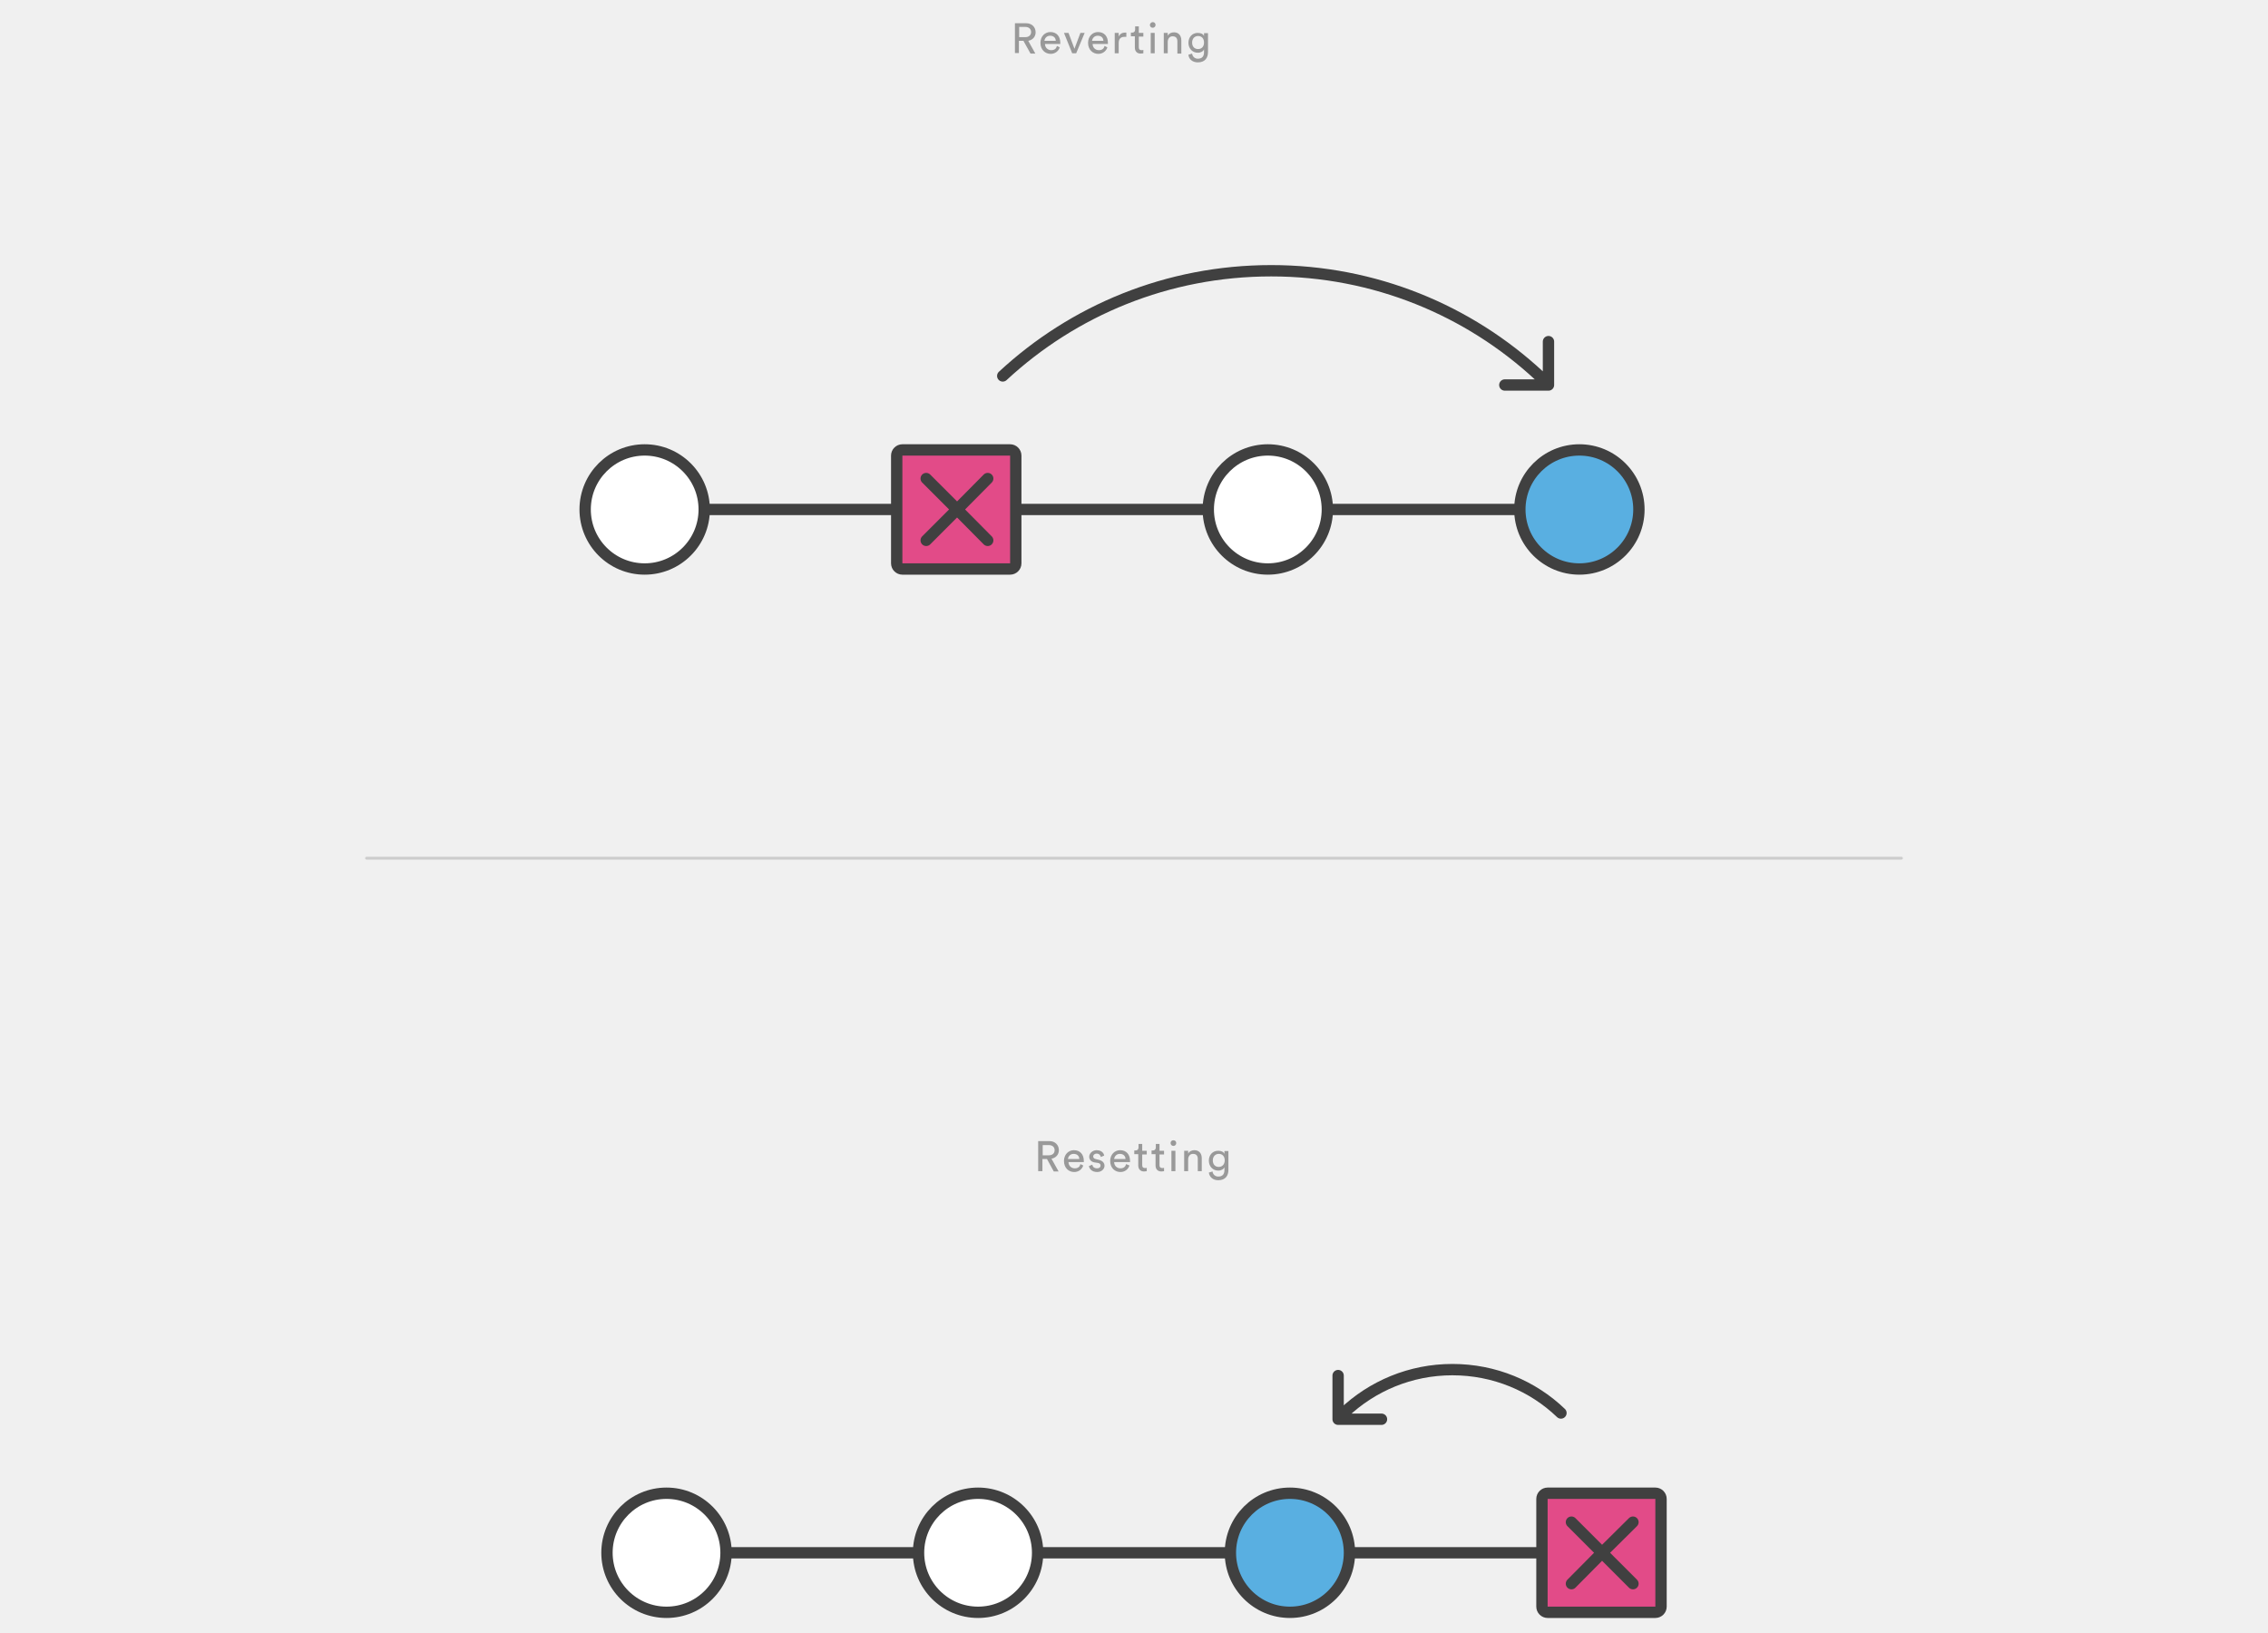
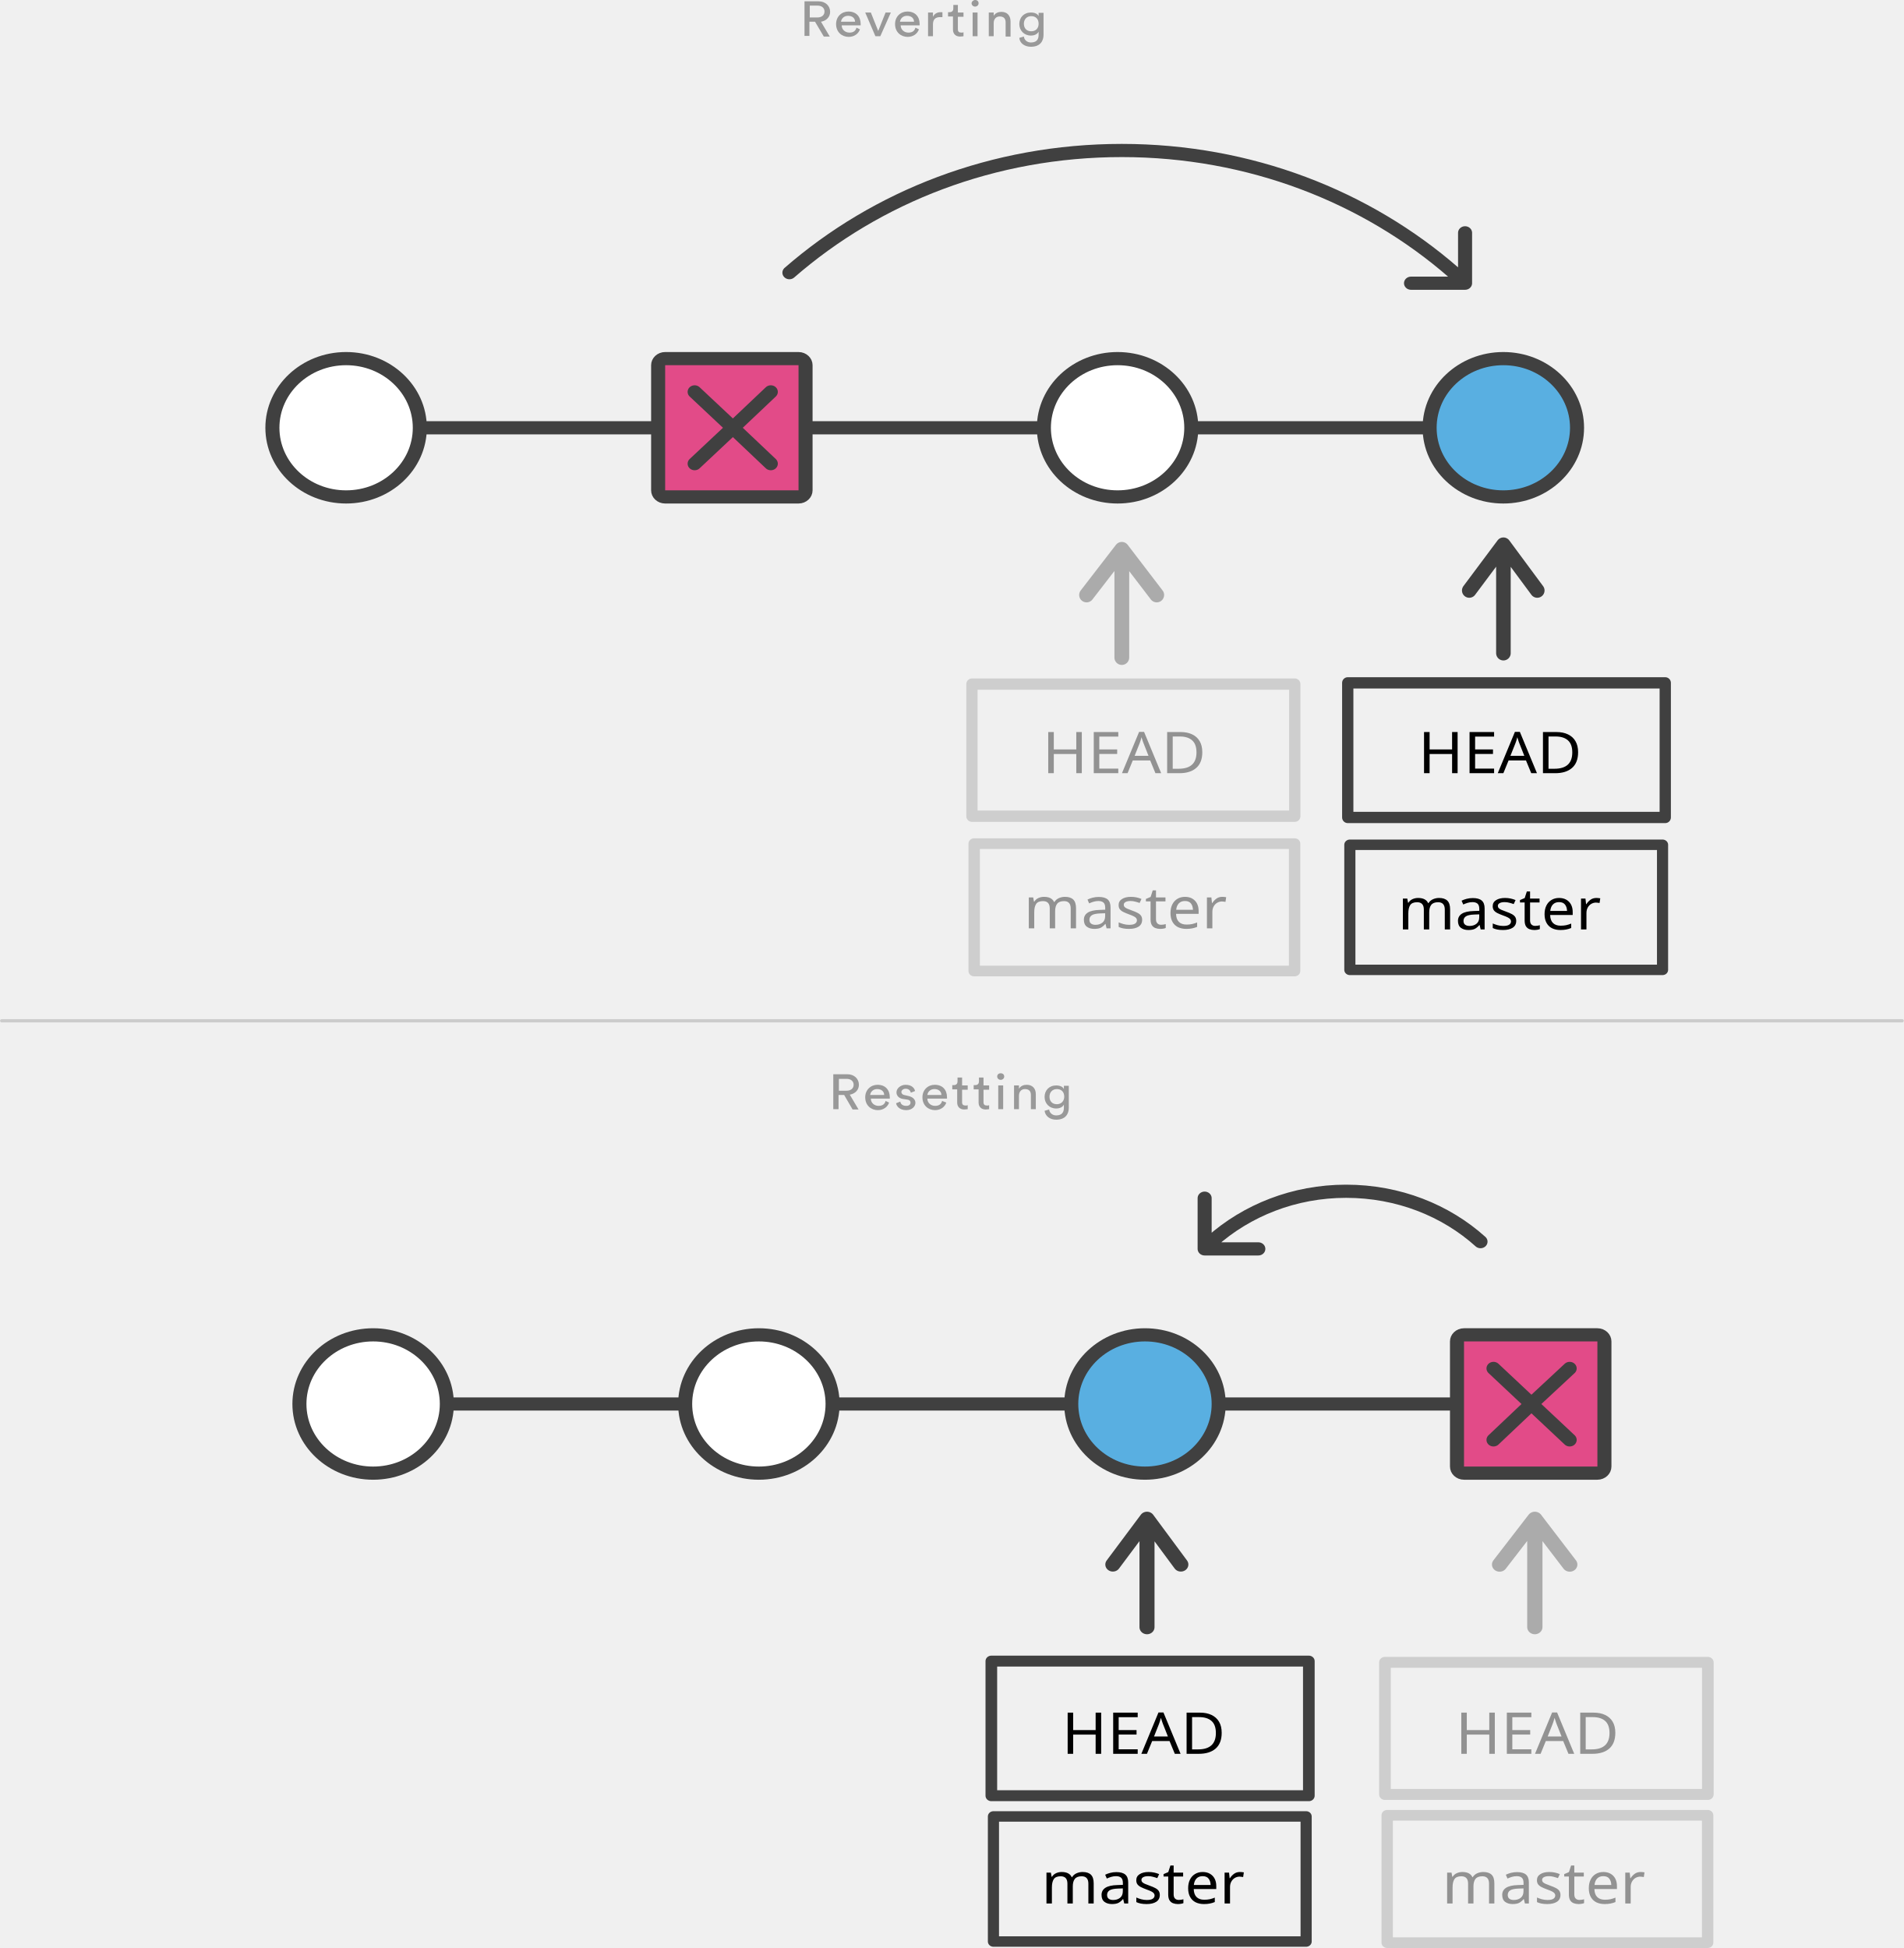
- <svg xmlns="http://www.w3.org/2000/svg" viewBox="0 0 800 576">
-   <style>.st0{display:none;} .st1{display:inline;} .st2{fill:#FFFFFF;} .st3{fill:none;stroke:#9882CE;stroke-width:4;stroke-miterlimit:10;} .st4{fill:#FFFFFF;stroke:#404040;stroke-width:4;stroke-linecap:round;stroke-linejoin:round;stroke-miterlimit:10;} .st5{fill:#FFFFFF;stroke:#404040;stroke-width:4;stroke-miterlimit:10;} .st6{fill:#B3E3FF;stroke:#404040;stroke-width:4;stroke-miterlimit:10;} .st7{fill:#B18BE8;stroke:#404040;stroke-width:4;stroke-miterlimit:10;} .st8{fill:#FFFFFF;stroke:#404040;stroke-width:6;stroke-miterlimit:10;} .st9{fill:#B3E3FF;stroke:#404040;stroke-width:6;stroke-miterlimit:10;} .st10{fill:#404040;} .st11{fill:none;stroke:#404040;stroke-width:4;stroke-linecap:round;stroke-linejoin:round;stroke-miterlimit:10;} .st12{fill:#B18BE8;stroke:#404040;stroke-width:4;stroke-linecap:round;stroke-linejoin:round;stroke-miterlimit:10;} .st13{fill:#444444;} .st14{fill:none;stroke:#404040;stroke-width:4;stroke-miterlimit:10;} .st15{fill:#4ED1A1;stroke:#404040;stroke-width:4;stroke-miterlimit:10;} .st16{fill:none;stroke:#CCCCCC;stroke-width:7;stroke-linecap:round;stroke-linejoin:round;stroke-miterlimit:10;} .st17{fill:#FFFFFF;stroke:#CCCCCC;stroke-width:7;stroke-linecap:round;stroke-linejoin:round;stroke-miterlimit:10;} .st18{fill:none;stroke:#404040;stroke-width:7;stroke-miterlimit:10;} .st19{fill:#B3E3FF;stroke:#404040;stroke-width:7;stroke-miterlimit:10;} .st20{fill:none;stroke:#CCCCCC;stroke-width:8;stroke-linecap:round;stroke-miterlimit:10;} .st21{fill:none;stroke:#404040;stroke-width:8;stroke-linecap:round;stroke-miterlimit:10;} .st22{fill:#FFFFFF;stroke:#404040;stroke-width:4;stroke-linejoin:round;stroke-miterlimit:10;} .st23{fill:#B3E3FF;stroke:#404040;stroke-width:4;stroke-linejoin:round;stroke-miterlimit:10;} .st24{fill:none;stroke:#CCCCCC;stroke-linecap:round;stroke-linejoin:round;stroke-miterlimit:10;} .st25{fill:#999999;} .st26{fill:#4ED1A1;stroke:#404040;stroke-width:4;stroke-linecap:round;stroke-linejoin:round;stroke-miterlimit:10;} .st27{fill:#4CD3D6;stroke:#404040;stroke-width:4;stroke-linejoin:round;stroke-miterlimit:10;} .st28{fill:none;stroke:#59AFE1;stroke-width:4;stroke-miterlimit:10;} .st29{fill:#59AFE1;stroke:#404040;stroke-width:4;stroke-linejoin:round;stroke-miterlimit:10;} .st30{fill:none;stroke:#404040;stroke-width:8;stroke-linecap:round;stroke-linejoin:round;stroke-miterlimit:10;stroke-dasharray:0,30;} .st31{fill:#FFFFFF;stroke:#59AFE1;stroke-width:4;stroke-miterlimit:10;} .st32{fill:#FC8363;stroke:#404040;stroke-width:4;stroke-linecap:round;stroke-linejoin:round;stroke-miterlimit:10;} .st33{fill:#CCCCCC;stroke:#404040;stroke-width:4;stroke-miterlimit:10;} .st34{fill:#FFFFFF;stroke:#6693ED;stroke-width:4;stroke-miterlimit:10;} .st35{fill:none;stroke:#A97CDD;stroke-width:4;stroke-linecap:round;stroke-linejoin:round;stroke-miterlimit:10;} .st36{fill:none;stroke:#B3E3FF;stroke-width:4;stroke-linecap:round;stroke-linejoin:round;stroke-miterlimit:10;} .st37{fill:none;stroke:#4ED1A1;stroke-width:4;stroke-linecap:round;stroke-miterlimit:10;} .st38{fill:none;stroke:#4ED1A1;stroke-width:4;stroke-linecap:round;stroke-linejoin:round;stroke-miterlimit:10;} .st39{fill:#E24B88;stroke:#404040;stroke-width:4;stroke-linecap:round;stroke-linejoin:round;stroke-miterlimit:10;} .st40{fill:none;stroke:#DEEFF8;stroke-width:4;stroke-miterlimit:10;} .st41{fill:none;stroke:#CCCCCC;stroke-width:4;stroke-linecap:round;stroke-linejoin:round;} .st42{fill:none;stroke:#CCCCCC;stroke-width:4;stroke-linecap:round;stroke-linejoin:round;stroke-dasharray:0,14.305;} .st43{fill:none;stroke:#CCCCCC;stroke-width:4;stroke-linecap:round;stroke-linejoin:round;stroke-dasharray:0,14.169;} .st44{fill:none;stroke:#CCCCCC;stroke-width:4;stroke-linecap:round;stroke-linejoin:round;stroke-dasharray:0,13.979;} .st45{fill:none;stroke:#CCCCCC;stroke-width:4;stroke-linecap:round;stroke-linejoin:round;stroke-dasharray:0,14.788;} .st46{fill:none;stroke:#CCCCCC;stroke-width:4;stroke-linecap:round;stroke-linejoin:round;stroke-dasharray:0,14.963;} .st47{fill:#B3E3FF;stroke:#404040;stroke-width:4;stroke-linecap:round;stroke-linejoin:round;stroke-miterlimit:10;} .st48{fill:none;stroke:#CCCCCC;stroke-width:4;stroke-linecap:round;stroke-linejoin:round;stroke-dasharray:0,12.543;} .st49{fill:none;stroke:#CCCCCC;stroke-width:4;stroke-linecap:round;stroke-linejoin:round;stroke-dasharray:0,13.684;} .st50{fill:none;stroke:#CCCCCC;stroke-width:4;stroke-linecap:round;stroke-linejoin:round;stroke-dasharray:0,13.772;} .st51{fill:none;stroke:#CCCCCC;stroke-width:4;stroke-linecap:round;stroke-linejoin:round;stroke-dasharray:0,13.649;} .st52{fill:none;stroke:#CCCCCC;stroke-width:4;stroke-linecap:round;stroke-linejoin:round;stroke-dasharray:0,13.907;} .st53{fill:#4CD3D6;stroke:#404040;stroke-width:4;stroke-linecap:round;stroke-linejoin:round;stroke-miterlimit:10;} .st54{fill:none;stroke:#CCCCCC;stroke-width:4;stroke-linecap:round;stroke-linejoin:round;stroke-dasharray:0,14.986;} .st55{fill:none;stroke:#CCCCCC;stroke-width:4;stroke-linecap:round;stroke-linejoin:round;stroke-dasharray:0,14.012;} .st56{fill:none;stroke:#CCCCCC;stroke-width:4;stroke-linecap:round;stroke-linejoin:round;stroke-dasharray:0,14.124;} .st57{fill:none;} .st58{fill:#FFFFFF;stroke:#404040;stroke-width:7;stroke-linecap:round;stroke-linejoin:round;stroke-miterlimit:10;} .st59{fill:#59AFE1;stroke:#404040;stroke-width:7;stroke-linejoin:round;stroke-miterlimit:10;} .st60{fill:#E24B88;stroke:#404040;stroke-width:7;stroke-linecap:round;stroke-linejoin:round;stroke-miterlimit:10;} .st61{fill:none;stroke:#404040;stroke-width:7;stroke-linecap:round;stroke-linejoin:round;stroke-miterlimit:10;} .st62{fill:none;stroke:#CCCCCC;stroke-width:4;stroke-linecap:round;stroke-linejoin:round;stroke-miterlimit:10;} .st63{fill:#FFFFFF;stroke:#CCCCCC;stroke-width:4;stroke-linecap:round;stroke-linejoin:round;stroke-miterlimit:10;} .st64{fill:#F5F5F5;} .st65{fill:#3873AE;} .st66{fill:#75706C;} .st67{fill:none;stroke:#B3E3FF;stroke-width:4;stroke-miterlimit:10;} .st68{fill:#6F6F6F;} .st69{fill:none;stroke:#6F6F6F;stroke-width:2;stroke-miterlimit:10;} .st70{fill:none;stroke:#6F6F6F;stroke-width:3;stroke-miterlimit:10;}</style>
-   <g id="advanced_x5F_undoing_x5F_5">
-     <path class="st11" d="M530.8 135.8h15.4v-15.3m-192.5 12.1c24.9-23.1 58.1-37.1 94.7-37.1 36.5 0 69.7 14 94.5 37" />
-     <path class="st4" d="M248.4 179.7h287.7" />
-     <circle class="st4" cx="227.4" cy="179.7" r="21" />
-     <circle class="st4" cx="447.2" cy="179.7" r="21" />
-     <circle class="st29" cx="557.1" cy="179.7" r="21" />
-     <path class="st39" d="M356.3 200.7h-38c-1.1 0-2-.9-2-2v-38c0-1.1.9-2 2-2h38c1.1 0 2 .9 2 2v38c0 1.1-.9 2-2 2z" />
-     <path class="st11" d="M348.4 168.8l-10.8 10.9-10.9-10.9m0 21.8l10.9-10.9 10.8 10.9" />
-     <path class="st25" d="M361 14.4h-1.6v4.3h-1.4v-10.5h4c2 0 3.3 1.4 3.3 3.2 0 1.5-1 2.7-2.6 3l2.5 4.5h-1.7l-2.5-4.5zm.7-1.3c1.2 0 2-.7 2-1.8s-.8-1.8-2-1.8h-2.2v3.6h2.2zm12.1 3.6c-.4 1.3-1.6 2.3-3.2 2.3-1.9 0-3.6-1.4-3.6-3.9 0-2.3 1.6-3.8 3.5-3.8 2.2 0 3.5 1.5 3.5 3.8v.4h-5.4c0 1.3 1 2.2 2.2 2.2 1.2 0 1.8-.6 2-1.5l1 .5zm-1.4-2.3c0-1-.7-1.8-2-1.8-1.2 0-1.9.9-2 1.8h4zm7.2 4.4h-1.4l-2.9-7.2h1.6l2.1 5.6 2.1-5.6h1.5l-3 7.2zm11-2.1c-.4 1.3-1.6 2.3-3.2 2.3-1.9 0-3.6-1.4-3.6-3.9 0-2.3 1.6-3.8 3.5-3.8 2.2 0 3.5 1.5 3.5 3.8v.4h-5.4c0 1.3 1 2.2 2.2 2.2 1.2 0 1.8-.6 2-1.5l1 .5zm-1.4-2.3c0-1-.7-1.8-2-1.8-1.2 0-1.9.9-2 1.8h4zm8-1.4h-.6c-1.2 0-2 .6-2 2.2v3.6h-1.4v-7.2h1.4v1.3c.5-1.1 1.4-1.4 2.2-1.4h.5v1.5zm4.5-1.4h1.6v1.3h-1.6v3.8c0 .7.3 1 1 1 .2 0 .4 0 .6-.1v1.2c-.1 0-.5.1-1 .1-1.2 0-2-.8-2-2.1v-4h-1.4v-1.3h.4c.8 0 1.1-.5 1.1-1.1v-1.1h1.3v2.3zm4.9-3.8c.6 0 1 .4 1 1s-.5 1-1 1c-.6 0-1-.5-1-1s.5-1 1-1zm-.7 11v-7.2h1.4v7.2h-1.4zm6 0h-1.4v-7.2h1.4v1c.5-.9 1.4-1.2 2.2-1.2 1.7 0 2.6 1.2 2.6 2.9v4.6h-1.4v-4.3c0-1-.4-1.8-1.7-1.8-1.1 0-1.7.9-1.7 2v4zm8.6.1c.1 1 .9 1.8 2 1.8 1.5 0 2.2-.8 2.2-2.3v-1c-.3.7-1.1 1.2-2.2 1.2-1.9 0-3.3-1.5-3.3-3.5s1.3-3.5 3.3-3.5c1.1 0 1.9.4 2.2 1.1v-1h1.4v6.7c0 1.8-.9 3.6-3.6 3.6-1.8 0-3.2-1.1-3.3-2.7l1.3-.4zm4.2-3.9c0-1.4-.8-2.3-2.1-2.3-1.2 0-2.1.9-2.1 2.3s.8 2.3 2.1 2.3 2.1-.9 2.1-2.3z" />
-     <path class="st24" d="M129.3 302.7h541.4" />
+ <svg xmlns="http://www.w3.org/2000/svg" viewBox="0 0 718.22 735.04" id="svg5943" version="1.1" width="202.698mm" height="207.445mm">
+   <defs id="defs5983" />
+   <style id="style5945">.st0{display:none;} .st1{display:inline;} .st2{fill:#FFFFFF;} .st3{fill:none;stroke:#9882CE;stroke-width:4;stroke-miterlimit:10;} .st4{fill:#FFFFFF;stroke:#404040;stroke-width:4;stroke-linecap:round;stroke-linejoin:round;stroke-miterlimit:10;} .st5{fill:#FFFFFF;stroke:#404040;stroke-width:4;stroke-miterlimit:10;} .st6{fill:#B3E3FF;stroke:#404040;stroke-width:4;stroke-miterlimit:10;} .st7{fill:#B18BE8;stroke:#404040;stroke-width:4;stroke-miterlimit:10;} .st8{fill:#FFFFFF;stroke:#404040;stroke-width:6;stroke-miterlimit:10;} .st9{fill:#B3E3FF;stroke:#404040;stroke-width:6;stroke-miterlimit:10;} .st10{fill:#404040;} .st11{fill:none;stroke:#404040;stroke-width:4;stroke-linecap:round;stroke-linejoin:round;stroke-miterlimit:10;} .st12{fill:#B18BE8;stroke:#404040;stroke-width:4;stroke-linecap:round;stroke-linejoin:round;stroke-miterlimit:10;} .st13{fill:#444444;} .st14{fill:none;stroke:#404040;stroke-width:4;stroke-miterlimit:10;} .st15{fill:#4ED1A1;stroke:#404040;stroke-width:4;stroke-miterlimit:10;} .st16{fill:none;stroke:#CCCCCC;stroke-width:7;stroke-linecap:round;stroke-linejoin:round;stroke-miterlimit:10;} .st17{fill:#FFFFFF;stroke:#CCCCCC;stroke-width:7;stroke-linecap:round;stroke-linejoin:round;stroke-miterlimit:10;} .st18{fill:none;stroke:#404040;stroke-width:7;stroke-miterlimit:10;} .st19{fill:#B3E3FF;stroke:#404040;stroke-width:7;stroke-miterlimit:10;} .st20{fill:none;stroke:#CCCCCC;stroke-width:8;stroke-linecap:round;stroke-miterlimit:10;} .st21{fill:none;stroke:#404040;stroke-width:8;stroke-linecap:round;stroke-miterlimit:10;} .st22{fill:#FFFFFF;stroke:#404040;stroke-width:4;stroke-linejoin:round;stroke-miterlimit:10;} .st23{fill:#B3E3FF;stroke:#404040;stroke-width:4;stroke-linejoin:round;stroke-miterlimit:10;} .st24{fill:none;stroke:#CCCCCC;stroke-linecap:round;stroke-linejoin:round;stroke-miterlimit:10;} .st25{fill:#999999;} .st26{fill:#4ED1A1;stroke:#404040;stroke-width:4;stroke-linecap:round;stroke-linejoin:round;stroke-miterlimit:10;} .st27{fill:#4CD3D6;stroke:#404040;stroke-width:4;stroke-linejoin:round;stroke-miterlimit:10;} .st28{fill:none;stroke:#59AFE1;stroke-width:4;stroke-miterlimit:10;} .st29{fill:#59AFE1;stroke:#404040;stroke-width:4;stroke-linejoin:round;stroke-miterlimit:10;} .st30{fill:none;stroke:#404040;stroke-width:8;stroke-linecap:round;stroke-linejoin:round;stroke-miterlimit:10;stroke-dasharray:0,30;} .st31{fill:#FFFFFF;stroke:#59AFE1;stroke-width:4;stroke-miterlimit:10;} .st32{fill:#FC8363;stroke:#404040;stroke-width:4;stroke-linecap:round;stroke-linejoin:round;stroke-miterlimit:10;} .st33{fill:#CCCCCC;stroke:#404040;stroke-width:4;stroke-miterlimit:10;} .st34{fill:#FFFFFF;stroke:#6693ED;stroke-width:4;stroke-miterlimit:10;} .st35{fill:none;stroke:#A97CDD;stroke-width:4;stroke-linecap:round;stroke-linejoin:round;stroke-miterlimit:10;} .st36{fill:none;stroke:#B3E3FF;stroke-width:4;stroke-linecap:round;stroke-linejoin:round;stroke-miterlimit:10;} .st37{fill:none;stroke:#4ED1A1;stroke-width:4;stroke-linecap:round;stroke-miterlimit:10;} .st38{fill:none;stroke:#4ED1A1;stroke-width:4;stroke-linecap:round;stroke-linejoin:round;stroke-miterlimit:10;} .st39{fill:#E24B88;stroke:#404040;stroke-width:4;stroke-linecap:round;stroke-linejoin:round;stroke-miterlimit:10;} .st40{fill:none;stroke:#DEEFF8;stroke-width:4;stroke-miterlimit:10;} .st41{fill:none;stroke:#CCCCCC;stroke-width:4;stroke-linecap:round;stroke-linejoin:round;} .st42{fill:none;stroke:#CCCCCC;stroke-width:4;stroke-linecap:round;stroke-linejoin:round;stroke-dasharray:0,14.305;} .st43{fill:none;stroke:#CCCCCC;stroke-width:4;stroke-linecap:round;stroke-linejoin:round;stroke-dasharray:0,14.169;} .st44{fill:none;stroke:#CCCCCC;stroke-width:4;stroke-linecap:round;stroke-linejoin:round;stroke-dasharray:0,13.979;} .st45{fill:none;stroke:#CCCCCC;stroke-width:4;stroke-linecap:round;stroke-linejoin:round;stroke-dasharray:0,14.788;} .st46{fill:none;stroke:#CCCCCC;stroke-width:4;stroke-linecap:round;stroke-linejoin:round;stroke-dasharray:0,14.963;} .st47{fill:#B3E3FF;stroke:#404040;stroke-width:4;stroke-linecap:round;stroke-linejoin:round;stroke-miterlimit:10;} .st48{fill:none;stroke:#CCCCCC;stroke-width:4;stroke-linecap:round;stroke-linejoin:round;stroke-dasharray:0,12.543;} .st49{fill:none;stroke:#CCCCCC;stroke-width:4;stroke-linecap:round;stroke-linejoin:round;stroke-dasharray:0,13.684;} .st50{fill:none;stroke:#CCCCCC;stroke-width:4;stroke-linecap:round;stroke-linejoin:round;stroke-dasharray:0,13.772;} .st51{fill:none;stroke:#CCCCCC;stroke-width:4;stroke-linecap:round;stroke-linejoin:round;stroke-dasharray:0,13.649;} .st52{fill:none;stroke:#CCCCCC;stroke-width:4;stroke-linecap:round;stroke-linejoin:round;stroke-dasharray:0,13.907;} .st53{fill:#4CD3D6;stroke:#404040;stroke-width:4;stroke-linecap:round;stroke-linejoin:round;stroke-miterlimit:10;} .st54{fill:none;stroke:#CCCCCC;stroke-width:4;stroke-linecap:round;stroke-linejoin:round;stroke-dasharray:0,14.986;} .st55{fill:none;stroke:#CCCCCC;stroke-width:4;stroke-linecap:round;stroke-linejoin:round;stroke-dasharray:0,14.012;} .st56{fill:none;stroke:#CCCCCC;stroke-width:4;stroke-linecap:round;stroke-linejoin:round;stroke-dasharray:0,14.124;} .st57{fill:none;} .st58{fill:#FFFFFF;stroke:#404040;stroke-width:7;stroke-linecap:round;stroke-linejoin:round;stroke-miterlimit:10;} .st59{fill:#59AFE1;stroke:#404040;stroke-width:7;stroke-linejoin:round;stroke-miterlimit:10;} .st60{fill:#E24B88;stroke:#404040;stroke-width:7;stroke-linecap:round;stroke-linejoin:round;stroke-miterlimit:10;} .st61{fill:none;stroke:#404040;stroke-width:7;stroke-linecap:round;stroke-linejoin:round;stroke-miterlimit:10;} .st62{fill:none;stroke:#CCCCCC;stroke-width:4;stroke-linecap:round;stroke-linejoin:round;stroke-miterlimit:10;} .st63{fill:#FFFFFF;stroke:#CCCCCC;stroke-width:4;stroke-linecap:round;stroke-linejoin:round;stroke-miterlimit:10;} .st64{fill:#F5F5F5;} .st65{fill:#3873AE;} .st66{fill:#75706C;} .st67{fill:none;stroke:#B3E3FF;stroke-width:4;stroke-miterlimit:10;} .st68{fill:#6F6F6F;} .st69{fill:none;stroke:#6F6F6F;stroke-width:2;stroke-miterlimit:10;} .st70{fill:none;stroke:#6F6F6F;stroke-width:3;stroke-miterlimit:10;}</style>
+   <g id="advanced_x5F_undoing_x5F_5" transform="matrix(1.324117,0,0,1.242579,-170.5368,-9.692145)">
+     <path class="st11" d="m 530.8,93.8 15.4,0 0,-15.3 M 353.7,90.6 c 24.9,-23.1 58.1,-37.1 94.7,-37.1 36.5,0 69.7,14 94.5,37" id="path5948" style="fill:none;stroke:#404040;stroke-width:4;stroke-linecap:round;stroke-linejoin:round;stroke-miterlimit:10" />
+     <path class="st4" d="m 248.4,137.7 287.7,0" id="path5950" style="fill:#ffffff;stroke:#404040;stroke-width:4;stroke-linecap:round;stroke-linejoin:round;stroke-miterlimit:10" />
+     <circle class="st4" cx="227.4" cy="137.7" r="21" id="circle5952" style="fill:#ffffff;stroke:#404040;stroke-width:4;stroke-linecap:round;stroke-linejoin:round;stroke-miterlimit:10" />
+     <circle class="st4" cx="447.2" cy="137.7" r="21" id="circle5954" style="fill:#ffffff;stroke:#404040;stroke-width:4;stroke-linecap:round;stroke-linejoin:round;stroke-miterlimit:10" />
+     <circle class="st29" cx="557.1" cy="137.7" r="21" id="circle5956" style="fill:#59afe1;stroke:#404040;stroke-width:4;stroke-linejoin:round;stroke-miterlimit:10" />
+     <path class="st39" d="m 356.3,158.7 -38,0 c -1.1,0 -2,-0.9 -2,-2 l 0,-38 c 0,-1.1 0.9,-2 2,-2 l 38,0 c 1.1,0 2,0.9 2,2 l 0,38 c 0,1.1 -0.9,2 -2,2 z" id="path5958" style="fill:#e24b88;stroke:#404040;stroke-width:4;stroke-linecap:round;stroke-linejoin:round;stroke-miterlimit:10" />
+     <path class="st11" d="m 348.4,126.8 -10.8,10.9 -10.9,-10.9 m 0,21.8 10.9,-10.9 10.8,10.9" id="path5960" style="fill:none;stroke:#404040;stroke-width:4;stroke-linecap:round;stroke-linejoin:round;stroke-miterlimit:10" />
+     <path class="st25" d="m 361,14.4 -1.6,0 0,4.3 -1.4,0 0,-10.5 4,0 c 2,0 3.3,1.4 3.3,3.2 0,1.5 -1,2.7 -2.6,3 l 2.5,4.5 -1.7,0 -2.5,-4.5 z m 0.7,-1.3 c 1.2,0 2,-0.7 2,-1.8 0,-1.1 -0.8,-1.8 -2,-1.8 l -2.2,0 0,3.6 2.2,0 z m 12.1,3.6 c -0.4,1.3 -1.6,2.3 -3.2,2.3 -1.9,0 -3.6,-1.4 -3.6,-3.9 0,-2.3 1.6,-3.8 3.5,-3.8 2.2,0 3.5,1.5 3.5,3.8 l 0,0.4 -5.4,0 c 0,1.3 1,2.2 2.2,2.2 1.2,0 1.8,-0.6 2,-1.5 l 1,0.5 z m -1.4,-2.3 c 0,-1 -0.7,-1.8 -2,-1.8 -1.2,0 -1.9,0.9 -2,1.8 l 4,0 z m 7.2,4.4 -1.4,0 -2.9,-7.2 1.6,0 2.1,5.6 2.1,-5.6 1.5,0 -3,7.2 z m 11,-2.1 c -0.4,1.3 -1.6,2.3 -3.2,2.3 -1.9,0 -3.6,-1.4 -3.6,-3.9 0,-2.3 1.6,-3.8 3.5,-3.8 2.2,0 3.5,1.5 3.5,3.8 l 0,0.4 -5.4,0 c 0,1.3 1,2.2 2.2,2.2 1.2,0 1.8,-0.6 2,-1.5 l 1,0.5 z m -1.4,-2.3 c 0,-1 -0.7,-1.8 -2,-1.8 -1.2,0 -1.9,0.9 -2,1.8 l 4,0 z m 8,-1.4 -0.6,0 c -1.2,0 -2,0.6 -2,2.2 l 0,3.6 -1.4,0 0,-7.2 1.4,0 0,1.3 c 0.5,-1.1 1.4,-1.4 2.2,-1.4 l 0.5,0 0,1.5 z m 4.5,-1.4 1.6,0 0,1.3 -1.6,0 0,3.8 c 0,0.7 0.3,1 1,1 0.2,0 0.4,0 0.6,-0.1 l 0,1.2 c -0.1,0 -0.5,0.1 -1,0.1 -1.2,0 -2,-0.8 -2,-2.1 l 0,-4 -1.4,0 0,-1.3 0.4,0 c 0.8,0 1.1,-0.5 1.1,-1.1 l 0,-1.1 1.3,0 0,2.3 z m 4.9,-3.8 c 0.6,0 1,0.4 1,1 0,0.6 -0.5,1 -1,1 -0.6,0 -1,-0.5 -1,-1 0,-0.5 0.5,-1 1,-1 z m -0.7,11 0,-7.2 1.4,0 0,7.2 -1.4,0 z m 6,0 -1.4,0 0,-7.2 1.4,0 0,1 c 0.5,-0.9 1.4,-1.2 2.2,-1.2 1.7,0 2.6,1.2 2.6,2.9 l 0,4.6 -1.4,0 0,-4.3 c 0,-1 -0.4,-1.8 -1.7,-1.8 -1.1,0 -1.7,0.9 -1.7,2 l 0,4 z m 8.6,0.1 c 0.1,1 0.9,1.8 2,1.8 1.5,0 2.2,-0.8 2.2,-2.3 l 0,-1 c -0.3,0.7 -1.1,1.2 -2.2,1.2 -1.9,0 -3.3,-1.5 -3.3,-3.5 0,-2 1.3,-3.5 3.3,-3.5 1.1,0 1.9,0.4 2.2,1.1 l 0,-1 1.4,0 0,6.7 c 0,1.8 -0.9,3.6 -3.6,3.6 -1.8,0 -3.2,-1.1 -3.3,-2.7 l 1.3,-0.4 z m 4.2,-3.9 c 0,-1.4 -0.8,-2.3 -2.1,-2.3 -1.2,0 -2.1,0.9 -2.1,2.3 0,1.4 0.8,2.3 2.1,2.3 1.3,0 2.1,-0.9 2.1,-2.3 z" id="path5962" style="fill:#999999" />
+     <path class="st24" d="m 129.3,317.776 541.4,0" id="path5964" style="fill:none;stroke:#cccccc;stroke-linecap:round;stroke-linejoin:round;stroke-miterlimit:10" />
+     <rect style="opacity:0.5;fill:#b3b3b3;fill-opacity:0;stroke:#404040;stroke-width:3.24;stroke-linejoin:round;stroke-miterlimit:4;stroke-dasharray:none;stroke-dashoffset:0;stroke-opacity:0.392" id="rect5865-6" width="91.291" height="38.678" x="406.341" y="263.983" />
+     <text xml:space="preserve" style="font-style:normal;font-variant:normal;font-weight:normal;font-stretch:normal;font-size:20px;line-height:100%;font-family:sans-serif;-inkscape-font-specification:'sans-serif, Normal';text-align:start;letter-spacing:0px;word-spacing:0px;writing-mode:lr-tb;text-anchor:start;fill:#000000;fill-opacity:0.392;stroke:none;stroke-width:1px;stroke-linecap:butt;stroke-linejoin:miter;stroke-opacity:1" x="420.421" y="289.704" id="text5867-4">
+       <tspan id="tspan5869-5" x="420.421" y="289.704" style="font-style:normal;font-variant:normal;font-weight:normal;font-stretch:normal;font-size:17.5px;line-height:100%;font-family:sans-serif;-inkscape-font-specification:'sans-serif, Normal';text-align:start;writing-mode:lr-tb;text-anchor:start;fill:#000000;fill-opacity:0.392">master</tspan>
+     </text>
+     <rect style="opacity:1;fill:#b3b3b3;fill-opacity:0;stroke:#404040;stroke-width:3.172;stroke-linejoin:round;stroke-miterlimit:4;stroke-dasharray:none;stroke-dashoffset:0;stroke-opacity:1" id="rect5865-3-5" width="89.087" height="37.988" x="513.374" y="264.328" />
+     <text xml:space="preserve" style="font-style:normal;font-weight:normal;font-size:40px;line-height:100%;font-family:sans-serif;letter-spacing:0px;word-spacing:0px;fill:#000000;fill-opacity:1;stroke:none;stroke-width:1px;stroke-linecap:butt;stroke-linejoin:miter;stroke-opacity:1" x="526.999" y="290.044" id="text5867-0-5">
+       <tspan id="tspan5869-7-6" x="526.999" y="290.044" style="font-style:normal;font-variant:normal;font-weight:normal;font-stretch:normal;font-size:17.5px;line-height:100%;font-family:sans-serif;-inkscape-font-specification:'sans-serif, Normal';text-align:start;writing-mode:lr-tb;text-anchor:start;fill:#000000;fill-opacity:1">master</tspan>
+     </text>
+     <rect style="opacity:1;fill:#b3b3b3;fill-opacity:0;stroke:#404040;stroke-width:3.172;stroke-linejoin:round;stroke-miterlimit:4;stroke-dasharray:none;stroke-dashoffset:0;stroke-opacity:1" id="rect5865-3-5-0" width="89.087" height="37.988" x="411.83" y="559.391" />
+     <text xml:space="preserve" style="font-style:normal;font-weight:normal;font-size:40px;line-height:100%;font-family:sans-serif;letter-spacing:0px;word-spacing:0px;fill:#000000;fill-opacity:1;stroke:none;stroke-width:1px;stroke-linecap:butt;stroke-linejoin:miter;stroke-opacity:1" x="425.455" y="585.827" id="text5867-0-5-6">
+       <tspan id="tspan5869-7-6-2" x="425.455" y="585.827" style="font-style:normal;font-variant:normal;font-weight:normal;font-stretch:normal;font-size:17.5px;line-height:100%;font-family:sans-serif;-inkscape-font-specification:'sans-serif, Normal';text-align:start;writing-mode:lr-tb;text-anchor:start;fill:#000000;fill-opacity:1">master</tspan>
+     </text>
+     <path class="st11" d="m 455.58,471.701 0,30.224 m -9.732,-19.035 9.732,-13.89 9.643,13.89" id="path9-3-8-8-8" style="fill:none;stroke:#404040;stroke-width:4.286;stroke-linecap:round;stroke-linejoin:round;stroke-miterlimit:10" />
+     <rect style="opacity:1;fill:#b3b3b3;fill-opacity:0;stroke:#404040;stroke-width:3.316;stroke-linejoin:round;stroke-miterlimit:4;stroke-dasharray:none;stroke-dashoffset:0;stroke-opacity:1" id="rect5865-3-9" width="90.458" height="40.875" x="411.23" y="512.224" />
+     <text xml:space="preserve" style="font-style:normal;font-weight:normal;font-size:40px;line-height:100%;font-family:sans-serif;letter-spacing:0px;word-spacing:0px;fill:#000000;fill-opacity:1;stroke:none;stroke-width:1px;stroke-linecap:butt;stroke-linejoin:miter;stroke-opacity:1" x="431.273" y="540.376" id="text5867-0-50">
+       <tspan id="tspan5869-7-2" x="431.273" y="540.376" style="font-style:normal;font-variant:normal;font-weight:normal;font-stretch:normal;font-size:17.5px;line-height:100%;font-family:sans-serif;-inkscape-font-specification:'sans-serif, Normal';text-align:start;writing-mode:lr-tb;text-anchor:start;fill:#000000;fill-opacity:1">HEAD</tspan>
+     </text>
+     <rect style="opacity:0.5;fill:#b3b3b3;fill-opacity:0;stroke:#404040;stroke-width:3.24;stroke-linejoin:round;stroke-miterlimit:4;stroke-dasharray:none;stroke-dashoffset:0;stroke-opacity:0.392" id="rect5865-6-7" width="91.291" height="38.678" x="524.015" y="559.046" />
+     <text xml:space="preserve" style="font-style:normal;font-variant:normal;font-weight:normal;font-stretch:normal;font-size:20px;line-height:100%;font-family:sans-serif;-inkscape-font-specification:'sans-serif, Normal';text-align:start;letter-spacing:0px;word-spacing:0px;writing-mode:lr-tb;text-anchor:start;fill:#000000;fill-opacity:0.392;stroke:none;stroke-width:1px;stroke-linecap:butt;stroke-linejoin:miter;stroke-opacity:1" x="539.607" y="585.827" id="text5867-4-2">
+       <tspan id="tspan5869-5-8" x="539.607" y="585.827" style="font-style:normal;font-variant:normal;font-weight:normal;font-stretch:normal;font-size:17.5px;line-height:100%;font-family:sans-serif;-inkscape-font-specification:'sans-serif, Normal';text-align:start;writing-mode:lr-tb;text-anchor:start;fill:#000000;fill-opacity:0.392">master</tspan>
+     </text>
+     <path class="st11" d="m 566.078,471.728 0,30.165 m -10.04,-18.998 10.04,-13.863 9.948,13.863" id="path9-3-8-1" style="fill:none;stroke:#404040;stroke-width:4.349;stroke-linecap:round;stroke-linejoin:round;stroke-miterlimit:10;stroke-opacity:0.392" />
+     <rect style="opacity:0.5;fill:#b3b3b3;fill-opacity:0;stroke:#404040;stroke-width:3.312;stroke-linejoin:round;stroke-miterlimit:4;stroke-dasharray:none;stroke-dashoffset:0;stroke-opacity:0.392" id="rect5865-7" width="91.977" height="40.12" x="523.38" y="512.602" />
+     <text xml:space="preserve" style="font-style:normal;font-variant:normal;font-weight:normal;font-stretch:normal;font-size:20px;line-height:100%;font-family:sans-serif;-inkscape-font-specification:'sans-serif, Normal';text-align:start;letter-spacing:0px;word-spacing:0px;writing-mode:lr-tb;text-anchor:start;fill:#000000;fill-opacity:0.392;stroke:none;stroke-width:1px;stroke-linecap:butt;stroke-linejoin:miter;stroke-opacity:1" x="543.425" y="540.376" id="text5867-7">
+       <tspan id="tspan5869-9" x="543.425" y="540.376" style="font-style:normal;font-variant:normal;font-weight:normal;font-stretch:normal;font-size:17.5px;line-height:100%;font-family:sans-serif;-inkscape-font-specification:'sans-serif, Normal';text-align:start;writing-mode:lr-tb;text-anchor:start;fill:#000000;fill-opacity:0.392">HEAD</tspan>
+     </text>
  </g>
-   <g id="advanced_x5F_undoing_x5F_6">
-     <path class="st25" d="M369.3 408.8h-1.6v4.3h-1.5v-10.6h4c2 0 3.3 1.4 3.3 3.2 0 1.5-1 2.7-2.6 3l2.5 4.5h-1.7l-2.4-4.4zm.7-1.3c1.2 0 2-.7 2-1.8s-.8-1.8-2-1.8h-2.2v3.6h2.2zm12.1 3.6c-.4 1.3-1.6 2.3-3.2 2.3-1.9 0-3.6-1.4-3.6-3.9 0-2.3 1.6-3.8 3.5-3.8 2.2 0 3.5 1.5 3.5 3.8v.4h-5.4c0 1.3 1 2.2 2.2 2.2 1.2 0 1.8-.6 2-1.5l1 .5zm-1.4-2.3c0-1-.7-1.8-2-1.8-1.2 0-1.9.9-2 1.8h4zm4.6 2c.1.8.7 1.3 1.7 1.3.8 0 1.2-.4 1.2-1 0-.5-.3-.8-.9-.9l-1.3-.2c-1.1-.2-1.8-1-1.8-2 0-1.2 1.2-2.3 2.6-2.3 2 0 2.6 1.3 2.7 1.9l-1.2.5c-.1-.4-.4-1.2-1.5-1.2-.7 0-1.2.5-1.2 1 0 .4.3.8.8.9l1.2.3c1.3.3 2 1.1 2 2.1s-.9 2.2-2.6 2.2c-2 0-2.8-1.3-2.9-2.1l1.2-.5zm13.1.3c-.4 1.3-1.6 2.3-3.2 2.3-1.9 0-3.6-1.4-3.6-3.9 0-2.3 1.6-3.8 3.5-3.8 2.2 0 3.5 1.5 3.5 3.8v.4h-5.6c0 1.3 1 2.2 2.2 2.2 1.2 0 1.8-.6 2-1.5l1.2.5zm-1.4-2.3c0-1-.7-1.8-2-1.8-1.2 0-1.9.9-2 1.8h4zm5.9-2.9h1.6v1.3h-1.6v3.8c0 .7.3 1 1 1 .2 0 .4 0 .6-.1v1.2c-.1 0-.5.1-1 .1-1.2 0-2-.8-2-2.1v-4h-1.4v-1.3h.4c.8 0 1.1-.5 1.1-1.1v-1.2h1.3v2.4zm6.1 0h1.6v1.3h-1.6v3.8c0 .7.3 1 1 1 .2 0 .4 0 .6-.1v1.2c-.1 0-.5.1-1 .1-1.2 0-2-.8-2-2.1v-4h-1.4v-1.3h.4c.8 0 1.1-.5 1.1-1.1v-1.2h1.3v2.4zm4.9-3.7c.6 0 1 .4 1 1s-.5 1-1 1c-.6 0-1-.5-1-1 0-.6.4-1 1-1zm-.7 10.9v-7.2h1.4v7.2h-1.4zm5.9 0h-1.4v-7.2h1.4v1c.5-.9 1.4-1.2 2.2-1.2 1.7 0 2.6 1.2 2.6 2.8v4.6h-1.4v-4.3c0-1-.4-1.8-1.7-1.8-1.1 0-1.7.9-1.7 2v4.1zm8.6.1c.1 1 .9 1.8 2 1.8 1.5 0 2.2-.8 2.2-2.3v-1c-.3.7-1.1 1.2-2.2 1.2-1.9 0-3.3-1.5-3.3-3.5s1.3-3.5 3.3-3.5c1.1 0 1.9.4 2.2 1.1v-1h1.4v6.7c0 1.8-.9 3.6-3.6 3.6-1.8 0-3.1-1.1-3.3-2.7l1.3-.4zm4.3-3.9c0-1.4-.8-2.3-2.1-2.3-1.2 0-2.1.9-2.1 2.3s.8 2.3 2.1 2.3c1.2 0 2.1-.9 2.1-2.3z" />
-     <path class="st4" d="M256.1 547.7h287.8" />
-     <circle class="st4" cx="235.1" cy="547.7" r="21" />
-     <circle class="st29" cx="455" cy="547.7" r="21" />
-     <circle class="st4" cx="345" cy="547.7" r="21" />
-     <path class="st39" d="M583.9 568.7h-38c-1.1 0-2-.9-2-2v-38c0-1.1.9-2 2-2h38c1.1 0 2 .9 2 2v38c0 1.1-.9 2-2 2z" />
-     <path class="st11" d="M576 536.9l-10.9 10.8-10.8-10.8m0 21.7l10.8-10.9 10.9 10.9m-88.7-58h-15.3v-15.4m2 13.2c10-9.5 23.5-15.3 38.3-15.3 14.9 0 28.4 5.8 38.3 15.3" />
+   <g id="advanced_x5F_undoing_x5F_6" transform="matrix(1.324117,0,0,1.242579,-170.5368,-94.7914)">
+     <path class="st25" d="m 369.3,408.8 -1.6,0 0,4.3 -1.5,0 0,-10.6 4,0 c 2,0 3.3,1.4 3.3,3.2 0,1.5 -1,2.7 -2.6,3 l 2.5,4.5 -1.7,0 -2.4,-4.4 z m 0.7,-1.3 c 1.2,0 2,-0.7 2,-1.8 0,-1.1 -0.8,-1.8 -2,-1.8 l -2.2,0 0,3.6 2.2,0 z m 12.1,3.6 c -0.4,1.3 -1.6,2.3 -3.2,2.3 -1.9,0 -3.6,-1.4 -3.6,-3.9 0,-2.3 1.6,-3.8 3.5,-3.8 2.2,0 3.5,1.5 3.5,3.8 l 0,0.4 -5.4,0 c 0,1.3 1,2.2 2.2,2.2 1.2,0 1.8,-0.6 2,-1.5 l 1,0.5 z m -1.4,-2.3 c 0,-1 -0.7,-1.8 -2,-1.8 -1.2,0 -1.9,0.9 -2,1.8 l 4,0 z m 4.6,2 c 0.1,0.8 0.7,1.3 1.7,1.3 0.8,0 1.2,-0.4 1.2,-1 0,-0.5 -0.3,-0.8 -0.9,-0.9 l -1.3,-0.2 c -1.1,-0.2 -1.8,-1 -1.8,-2 0,-1.2 1.2,-2.3 2.6,-2.3 2,0 2.6,1.3 2.7,1.9 l -1.2,0.5 c -0.1,-0.4 -0.4,-1.2 -1.5,-1.2 -0.7,0 -1.2,0.5 -1.2,1 0,0.4 0.3,0.8 0.8,0.9 l 1.2,0.3 c 1.3,0.3 2,1.1 2,2.1 0,1 -0.9,2.2 -2.6,2.2 -2,0 -2.8,-1.3 -2.9,-2.1 l 1.2,-0.5 z m 13.1,0.3 c -0.4,1.3 -1.6,2.3 -3.2,2.3 -1.9,0 -3.6,-1.4 -3.6,-3.9 0,-2.3 1.6,-3.8 3.5,-3.8 2.2,0 3.5,1.5 3.5,3.8 l 0,0.4 -5.6,0 c 0,1.3 1,2.2 2.2,2.2 1.2,0 1.8,-0.6 2,-1.5 l 1.2,0.5 z m -1.4,-2.3 c 0,-1 -0.7,-1.8 -2,-1.8 -1.2,0 -1.9,0.9 -2,1.8 l 4,0 z m 5.9,-2.9 1.6,0 0,1.3 -1.6,0 0,3.8 c 0,0.7 0.3,1 1,1 0.2,0 0.4,0 0.6,-0.1 l 0,1.2 c -0.1,0 -0.5,0.1 -1,0.1 -1.2,0 -2,-0.8 -2,-2.1 l 0,-4 -1.4,0 0,-1.3 0.4,0 c 0.8,0 1.1,-0.5 1.1,-1.1 l 0,-1.2 1.3,0 0,2.4 z m 6.1,0 1.6,0 0,1.3 -1.6,0 0,3.8 c 0,0.7 0.3,1 1,1 0.2,0 0.4,0 0.6,-0.1 l 0,1.2 c -0.1,0 -0.5,0.1 -1,0.1 -1.2,0 -2,-0.8 -2,-2.1 l 0,-4 -1.4,0 0,-1.3 0.4,0 c 0.8,0 1.1,-0.5 1.1,-1.1 l 0,-1.2 1.3,0 0,2.4 z m 4.9,-3.7 c 0.6,0 1,0.4 1,1 0,0.6 -0.5,1 -1,1 -0.6,0 -1,-0.5 -1,-1 0,-0.6 0.4,-1 1,-1 z m -0.7,10.9 0,-7.2 1.4,0 0,7.2 -1.4,0 z m 5.9,0 -1.4,0 0,-7.2 1.4,0 0,1 c 0.5,-0.9 1.4,-1.2 2.2,-1.2 1.7,0 2.6,1.2 2.6,2.8 l 0,4.6 -1.4,0 0,-4.3 c 0,-1 -0.4,-1.8 -1.7,-1.8 -1.1,0 -1.7,0.9 -1.7,2 l 0,4.1 z m 8.6,0.1 c 0.1,1 0.9,1.8 2,1.8 1.5,0 2.2,-0.8 2.2,-2.3 l 0,-1 c -0.3,0.7 -1.1,1.2 -2.2,1.2 -1.9,0 -3.3,-1.5 -3.3,-3.5 0,-2 1.3,-3.5 3.3,-3.5 1.1,0 1.9,0.4 2.2,1.1 l 0,-1 1.4,0 0,6.7 c 0,1.8 -0.9,3.6 -3.6,3.6 -1.8,0 -3.1,-1.1 -3.3,-2.7 l 1.3,-0.4 z m 4.3,-3.9 c 0,-1.4 -0.8,-2.3 -2.1,-2.3 -1.2,0 -2.1,0.9 -2.1,2.3 0,1.4 0.8,2.3 2.1,2.3 1.2,0 2.1,-0.9 2.1,-2.3 z" id="path5967" style="fill:#999999" />
+     <path class="st4" d="m 256.1,502.632 287.8,0" id="path5969" style="fill:#ffffff;stroke:#404040;stroke-width:4;stroke-linecap:round;stroke-linejoin:round;stroke-miterlimit:10" />
+     <circle class="st4" cx="235.1" cy="502.632" r="21" id="circle5971" style="fill:#ffffff;stroke:#404040;stroke-width:4;stroke-linecap:round;stroke-linejoin:round;stroke-miterlimit:10" />
+     <circle class="st29" cx="455" cy="502.632" r="21" id="circle5973" style="fill:#59afe1;stroke:#404040;stroke-width:4;stroke-linejoin:round;stroke-miterlimit:10" />
+     <circle class="st4" cx="345" cy="502.632" r="21" id="circle5975" style="fill:#ffffff;stroke:#404040;stroke-width:4;stroke-linecap:round;stroke-linejoin:round;stroke-miterlimit:10" />
+     <path class="st39" d="m 583.9,523.632 -38,0 c -1.1,0 -2,-0.9 -2,-2 l 0,-38 c 0,-1.1 0.9,-2 2,-2 l 38,0 c 1.1,0 2,0.9 2,2 l 0,38 c 0,1.1 -0.9,2 -2,2 z" id="path5977" style="fill:#e24b88;stroke:#404040;stroke-width:4;stroke-linecap:round;stroke-linejoin:round;stroke-miterlimit:10" />
+     <path class="st11" d="m 576,491.832 -10.9,10.8 -10.8,-10.8 m 0,21.7 10.8,-10.9 10.9,10.9 m -88.7,-58 -15.3,0 0,-15.4 m 2,13.2 c 10,-9.5 23.5,-15.3 38.3,-15.3 14.9,0 28.4,5.8 38.3,15.3" id="path5979" style="fill:none;stroke:#404040;stroke-width:4;stroke-linecap:round;stroke-linejoin:round;stroke-miterlimit:10" />
  </g>
+   <path class="st11" d="m 423.201,210.624 0,37.483 m -13.294,-23.606 13.294,-17.226 13.172,17.226" id="path9-3-8" style="fill:none;stroke:#404040;stroke-width:5.579;stroke-linecap:round;stroke-linejoin:round;stroke-miterlimit:10;stroke-opacity:0.392" />
+   <path class="st11" d="m 567.161,208.901 0,37.556 m -12.886,-23.652 12.886,-17.26 12.768,17.26" id="path9-3-8-8" style="fill:none;stroke:#404040;stroke-width:5.498;stroke-linecap:round;stroke-linejoin:round;stroke-miterlimit:10" />
+   <rect style="opacity:0.5;fill:#b3b3b3;fill-opacity:0;stroke:#404040;stroke-width:4.249;stroke-linejoin:round;stroke-miterlimit:4;stroke-dasharray:none;stroke-dashoffset:0;stroke-opacity:0.392" id="rect5865" width="121.788" height="49.853" x="366.665" y="258.131" />
+   <text xml:space="preserve" style="font-style:normal;font-variant:normal;font-weight:normal;font-stretch:normal;font-size:25.654px;line-height:100%;font-family:sans-serif;-inkscape-font-specification:'sans-serif, Normal';text-align:start;letter-spacing:0px;word-spacing:0px;writing-mode:lr-tb;text-anchor:start;fill:#000000;fill-opacity:0.392;stroke:none;stroke-width:1px;stroke-linecap:butt;stroke-linejoin:miter;stroke-opacity:1" x="380.907" y="301.17" id="text5867" transform="scale(1.032289,0.9687212)">
+     <tspan id="tspan5869" x="380.907" y="301.17" style="font-style:normal;font-variant:normal;font-weight:normal;font-stretch:normal;font-size:22.447px;line-height:100%;font-family:sans-serif;-inkscape-font-specification:'sans-serif, Normal';text-align:start;writing-mode:lr-tb;text-anchor:start;fill:#000000;fill-opacity:0.392">HEAD</tspan>
+   </text>
+   <rect style="opacity:1;fill:#b3b3b3;fill-opacity:0;stroke:#404040;stroke-width:4.253;stroke-linejoin:round;stroke-miterlimit:4;stroke-dasharray:none;stroke-dashoffset:0;stroke-opacity:1" id="rect5865-3" width="119.777" height="50.79" x="508.437" y="257.662" />
+   <text xml:space="preserve" style="font-style:normal;font-weight:normal;font-size:51.308px;line-height:100%;font-family:sans-serif;letter-spacing:0px;word-spacing:0px;fill:#000000;fill-opacity:1;stroke:none;stroke-width:1px;stroke-linecap:butt;stroke-linejoin:miter;stroke-opacity:1" x="518.242" y="301.17" id="text5867-0" transform="scale(1.032289,0.9687212)">
+     <tspan id="tspan5869-7" x="518.242" y="301.17" style="font-style:normal;font-variant:normal;font-weight:normal;font-stretch:normal;font-size:22.447px;line-height:100%;font-family:sans-serif;-inkscape-font-specification:'sans-serif, Normal';text-align:start;writing-mode:lr-tb;text-anchor:start;fill:#000000;fill-opacity:1">HEAD</tspan>
+   </text>
</svg>
